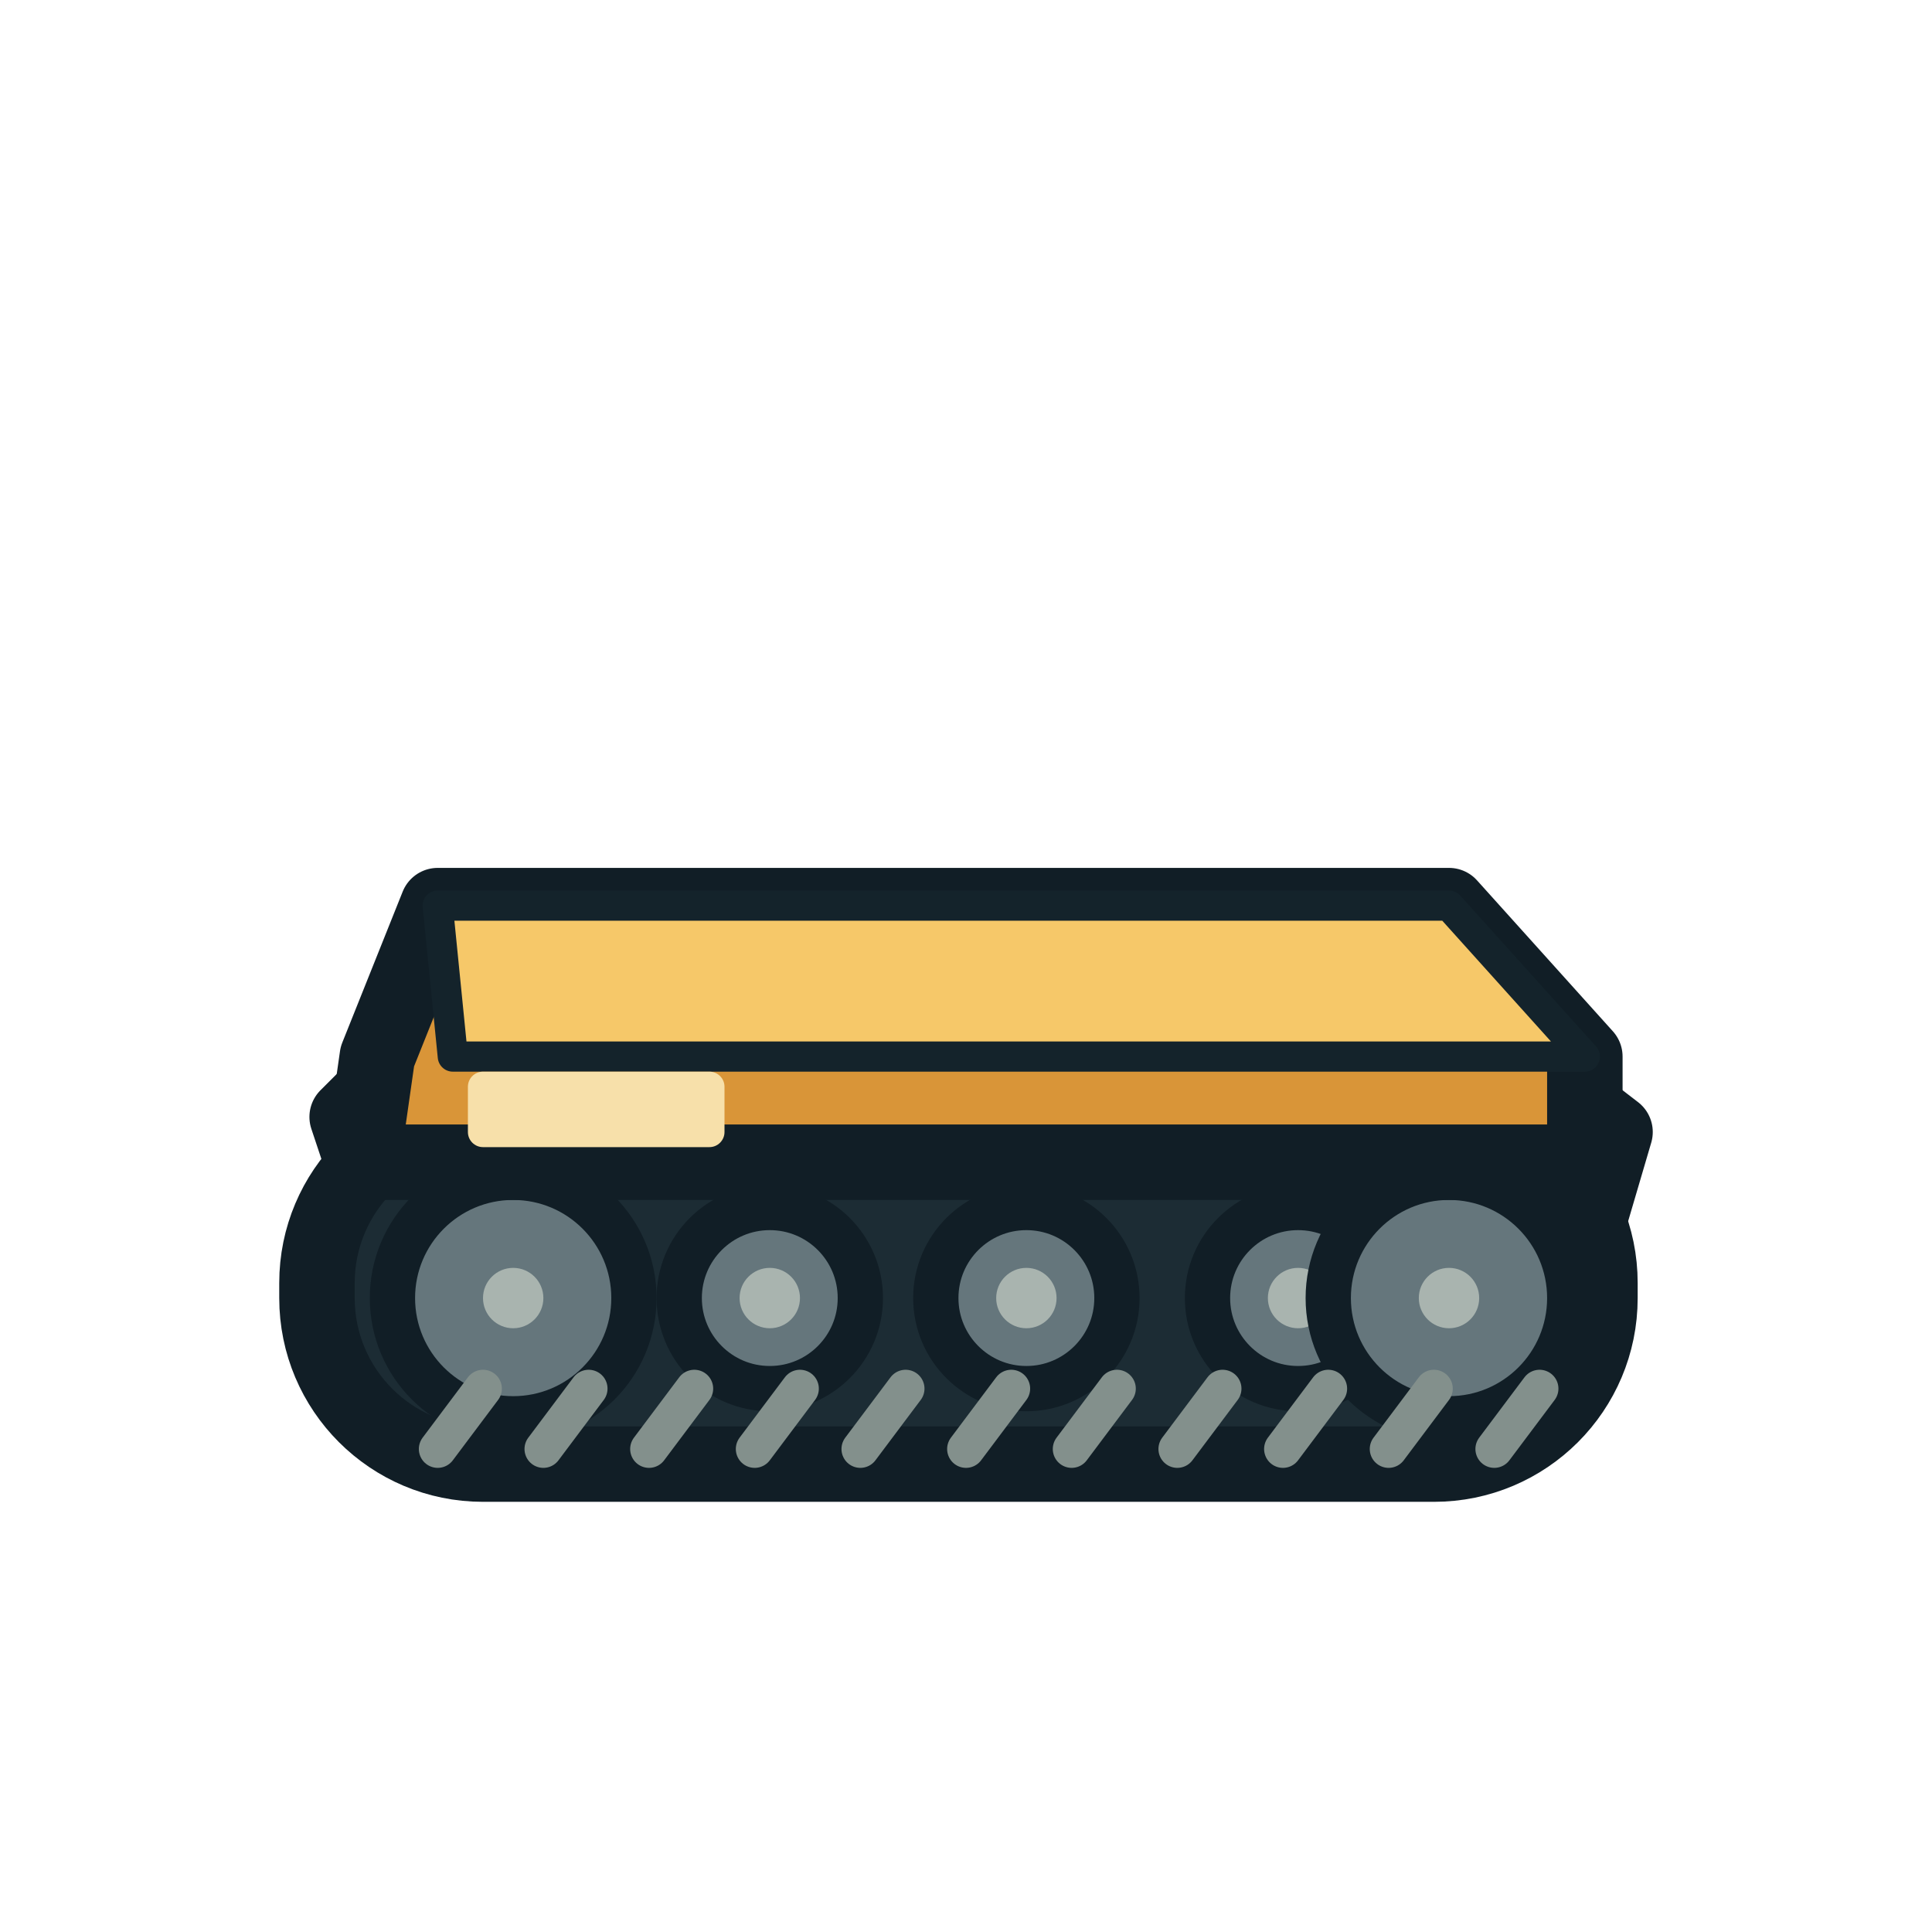
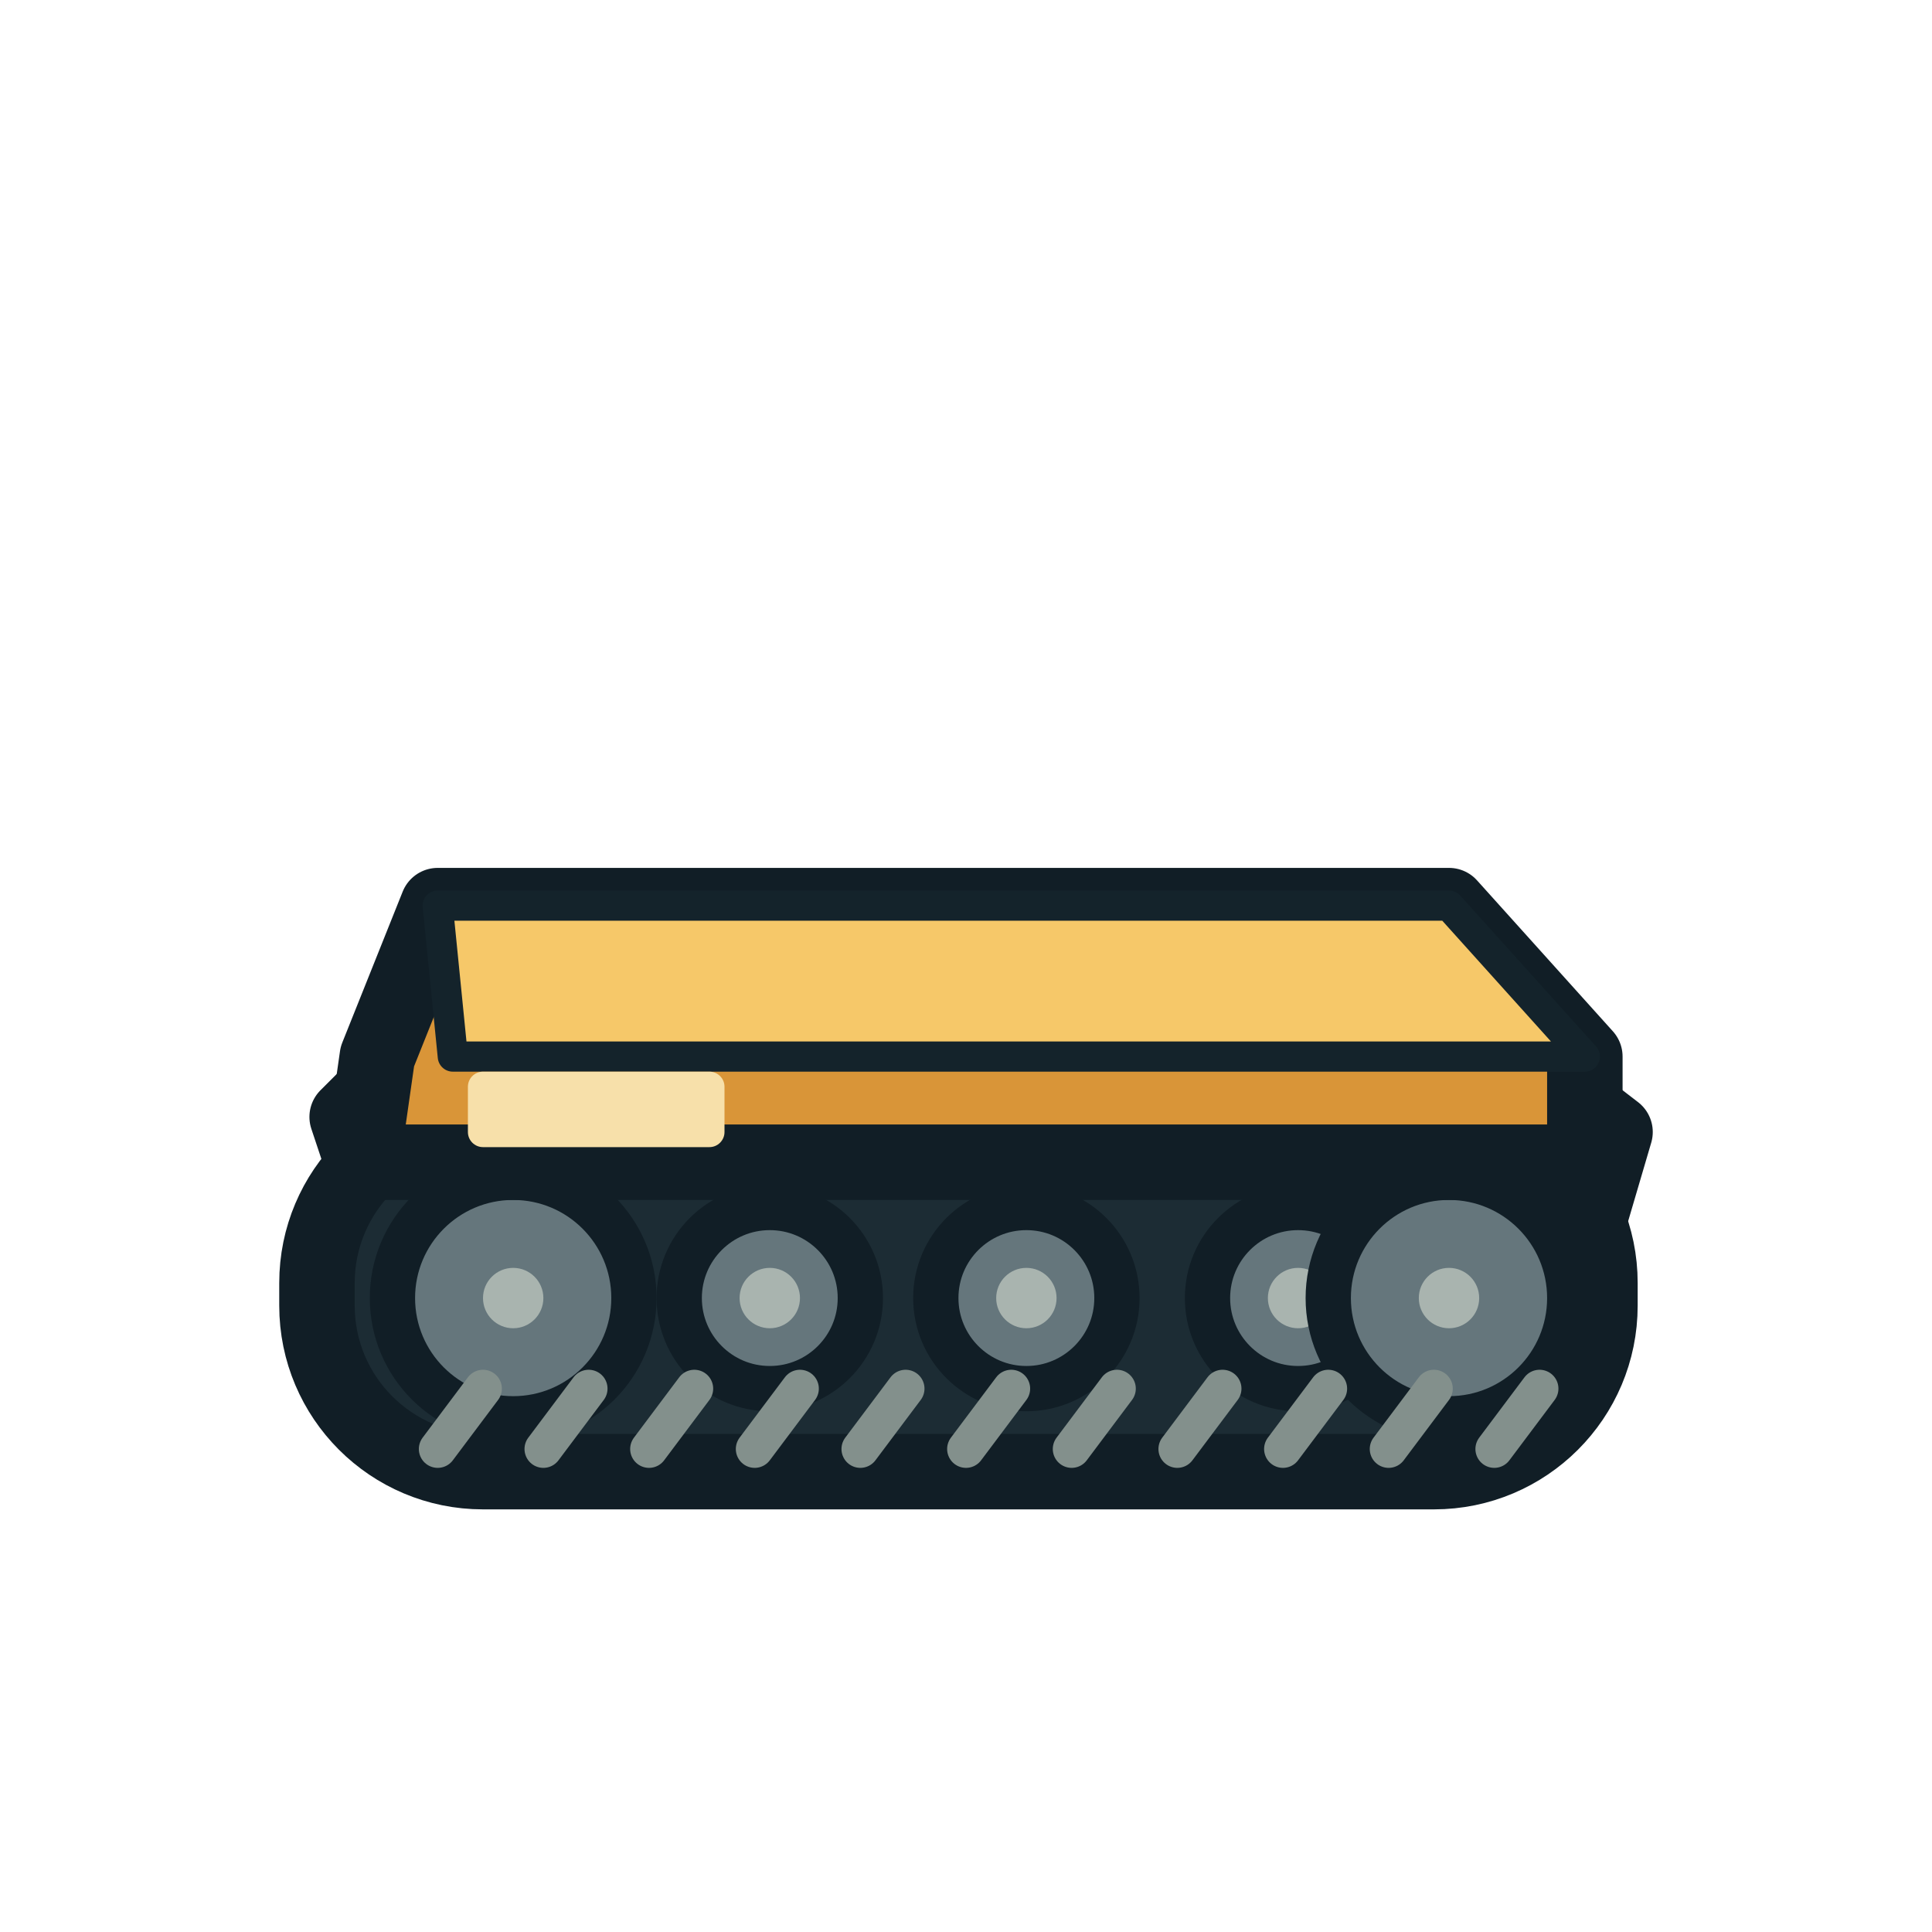
<svg xmlns="http://www.w3.org/2000/svg" width="128" height="128" viewBox="0 0 128 128">
  <g stroke-linecap="round" stroke-linejoin="round">
    <g transform="translate(0 -5)">
      <g id="undercarriage" data-layer="undercarriage">
        <path d="M23 79 L32 70 H94 L107 80 L102 97 H29 Z" fill="#344853" stroke="#111e26" stroke-width="5" />
      </g>
      <g id="track" data-layer="track">
-         <rect x="21" y="79" width="85" height="23" rx="11" fill="#1c2c34" stroke="#111e26" stroke-width="5" />
+         <rect x="21" y="79" width="85" height="23.5" rx="11" fill="#1c2c34" stroke="#111e26" stroke-width="5" />
      </g>
      <circle cx="34" cy="91" r="8" fill="#65767c" stroke="#111e26" stroke-width="3" />
      <circle cx="34" cy="91" r="2" fill="#a9b4af" stroke="none" stroke-width="0" />
      <circle cx="51" cy="91" r="6" fill="#65767c" stroke="#111e26" stroke-width="3" />
      <circle cx="51" cy="91" r="2" fill="#a9b4af" stroke="none" stroke-width="0" />
      <circle cx="68" cy="91" r="6" fill="#65767c" stroke="#111e26" stroke-width="3" />
      <circle cx="68" cy="91" r="2" fill="#a9b4af" stroke="none" stroke-width="0" />
      <circle cx="86" cy="91" r="6" fill="#65767c" stroke="#111e26" stroke-width="3" />
      <circle cx="86" cy="91" r="2" fill="#a9b4af" stroke="none" stroke-width="0" />
      <circle cx="96" cy="91" r="8" fill="#65767c" stroke="#111e26" stroke-width="3" />
      <circle cx="96" cy="91" r="2" fill="#a9b4af" stroke="none" stroke-width="0" />
      <path d="M29 79 l3 4 M29 101 l3 -4" fill="none" stroke="#83908c" stroke-width="2.5" />
      <path d="M36 79 l3 4 M36 101 l3 -4" fill="none" stroke="#83908c" stroke-width="2.5" />
      <path d="M43 79 l3 4 M43 101 l3 -4" fill="none" stroke="#83908c" stroke-width="2.5" />
      <path d="M50 79 l3 4 M50 101 l3 -4" fill="none" stroke="#83908c" stroke-width="2.5" />
      <path d="M57 79 l3 4 M57 101 l3 -4" fill="none" stroke="#83908c" stroke-width="2.5" />
      <path d="M64 79 l3 4 M64 101 l3 -4" fill="none" stroke="#83908c" stroke-width="2.5" />
      <path d="M71 79 l3 4 M71 101 l3 -4" fill="none" stroke="#83908c" stroke-width="2.5" />
      <path d="M78 79 l3 4 M78 101 l3 -4" fill="none" stroke="#83908c" stroke-width="2.5" />
      <path d="M85 79 l3 4 M85 101 l3 -4" fill="none" stroke="#83908c" stroke-width="2.5" />
      <path d="M92 79 l3 4 M92 101 l3 -4" fill="none" stroke="#83908c" stroke-width="2.5" />
      <path d="M99 79 l3 4 M99 101 l3 -4" fill="none" stroke="#83908c" stroke-width="2.5" />
      <g id="chassis" data-layer="chassis">
        <path d="M25 75 L29 65 H96 L105 75 V82 H24 Z" fill="#d99538" stroke="#111e26" stroke-width="5" />
        <path d="M29 65 H96 L105 75 H30 Z" fill="#f6c869" stroke="#14232b" stroke-width="2" />
        <rect x="31" y="76" width="17" height="5" rx="1" fill="#f7e0aa" stroke="none" stroke-width="0" />
      </g>
    </g>
  </g>
</svg>
